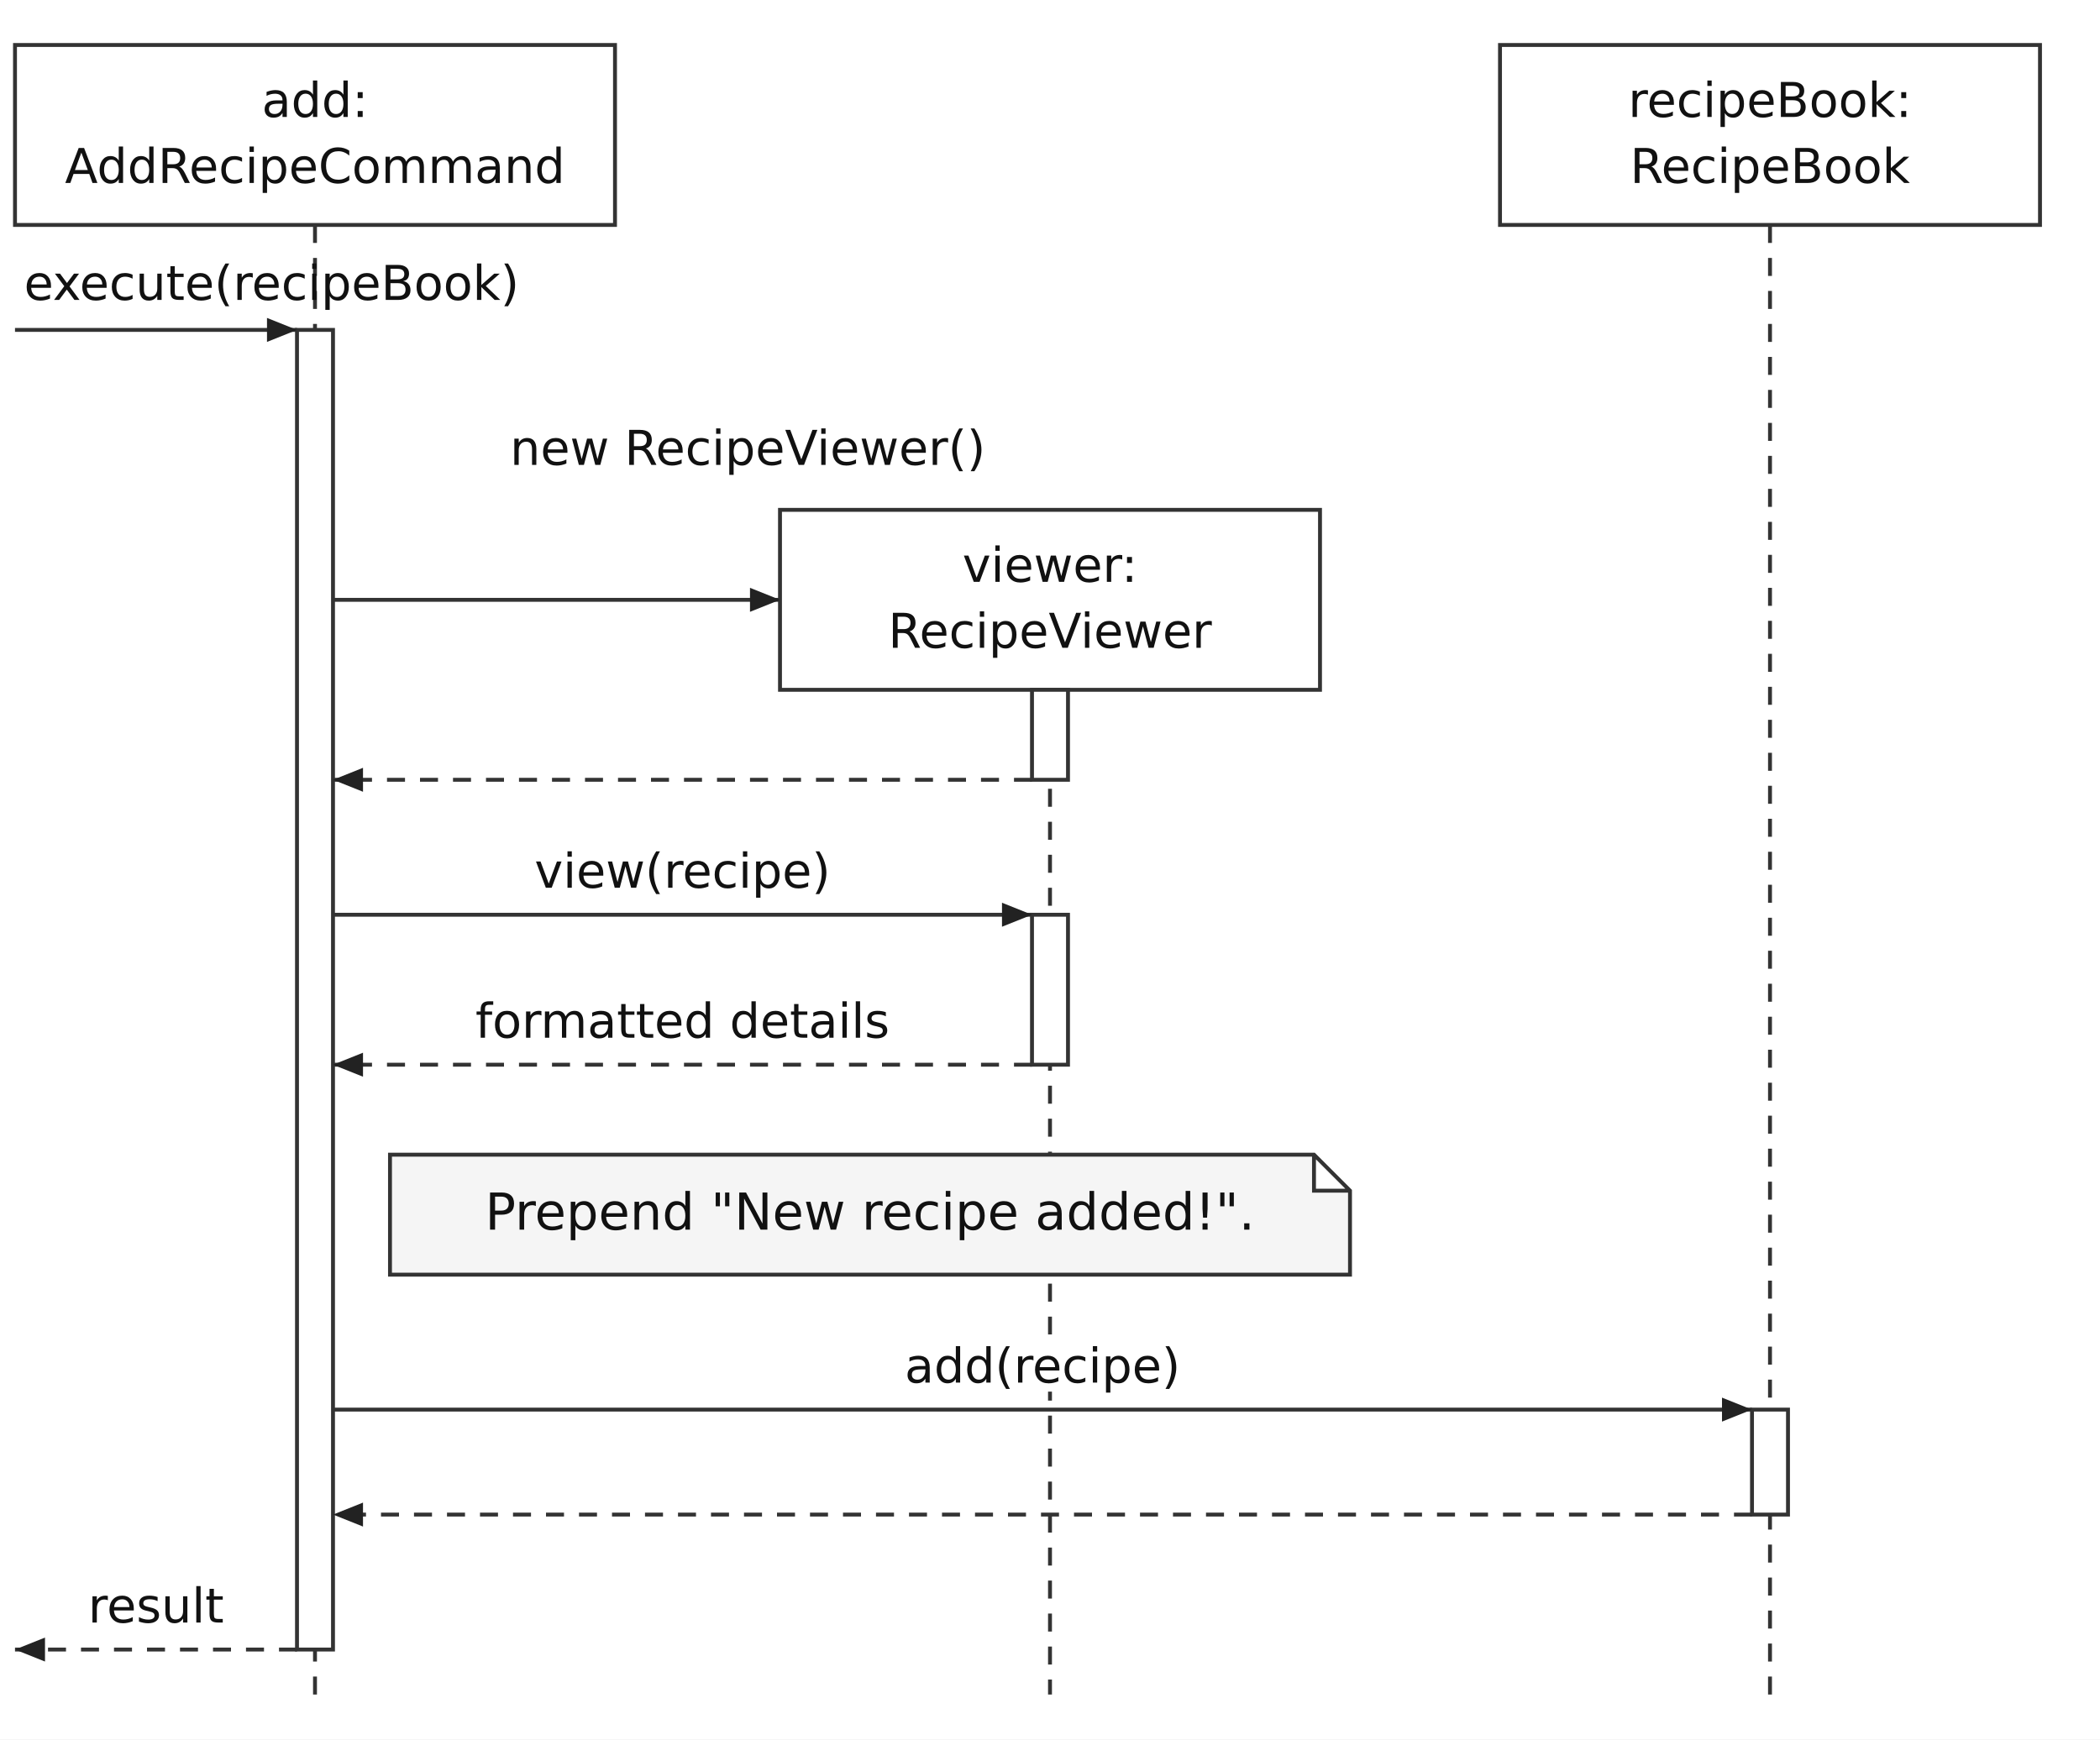
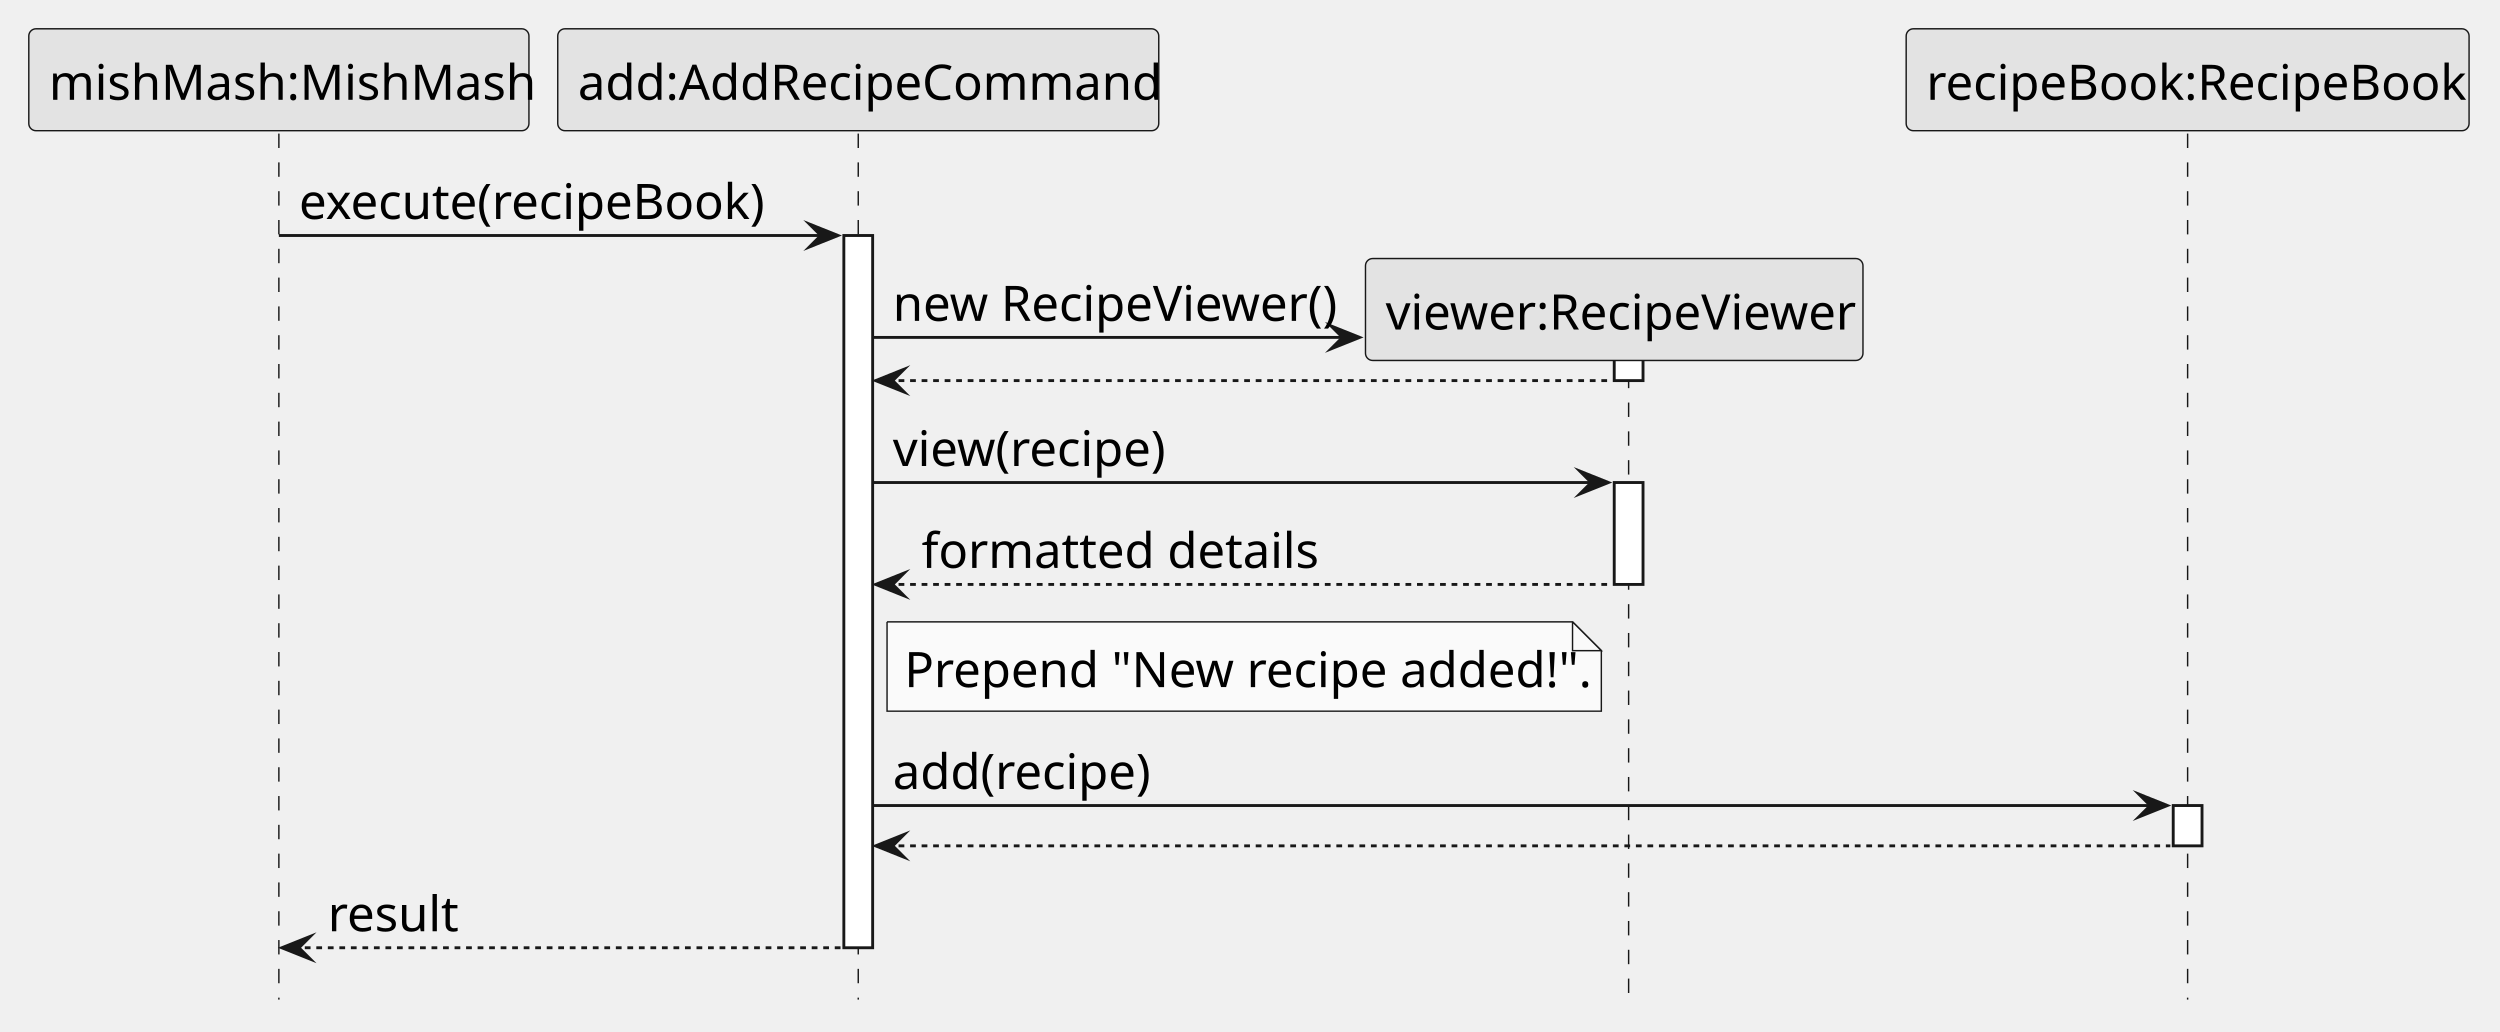
- <svg xmlns="http://www.w3.org/2000/svg" width="700" height="580" viewBox="0 0 700 580" role="img" aria-labelledby="title desc">
-   <defs>
-     <marker id="arrow" markerWidth="9" markerHeight="7" refX="8" refY="3.5" orient="auto">
-       <path d="M0,0 L8,3.5 L0,7" fill="none" stroke="#222" />
-     </marker>
-   </defs>
-   <rect width="700" height="580" fill="white" />
-   <rect x="5.0" y="15" width="200" height="60" fill="white" stroke="#333" stroke-width="1.3" />
-   <text x="105" y="39" text-anchor="middle" font-family="DejaVu Sans, sans-serif" font-size="16" font-weight="normal" fill="#111">add:</text>
-   <text x="105" y="61" text-anchor="middle" font-family="DejaVu Sans, sans-serif" font-size="16" font-weight="normal" fill="#111">AddRecipeCommand</text>
-   <line x1="105.0" y1="75.0" x2="105.0" y2="81.0" stroke="#333" stroke-width="1.3" />
-   <line x1="105.0" y1="86.0" x2="105.0" y2="92.0" stroke="#333" stroke-width="1.3" />
-   <line x1="105.0" y1="97.0" x2="105.0" y2="103.0" stroke="#333" stroke-width="1.3" />
-   <line x1="105.0" y1="108.0" x2="105.0" y2="114.0" stroke="#333" stroke-width="1.3" />
-   <line x1="105.0" y1="119.0" x2="105.0" y2="125.0" stroke="#333" stroke-width="1.3" />
-   <line x1="105.0" y1="130.0" x2="105.0" y2="136.0" stroke="#333" stroke-width="1.3" />
-   <line x1="105.0" y1="141.0" x2="105.0" y2="147.0" stroke="#333" stroke-width="1.3" />
-   <line x1="105.0" y1="152.0" x2="105.0" y2="158.0" stroke="#333" stroke-width="1.3" />
-   <line x1="105.0" y1="163.0" x2="105.0" y2="169.0" stroke="#333" stroke-width="1.3" />
-   <line x1="105.0" y1="174.0" x2="105.0" y2="180.0" stroke="#333" stroke-width="1.3" />
-   <line x1="105.0" y1="185.0" x2="105.0" y2="191.0" stroke="#333" stroke-width="1.3" />
-   <line x1="105.0" y1="196.0" x2="105.0" y2="202.0" stroke="#333" stroke-width="1.3" />
-   <line x1="105.0" y1="207.0" x2="105.0" y2="213.0" stroke="#333" stroke-width="1.3" />
-   <line x1="105.0" y1="218.0" x2="105.0" y2="224.0" stroke="#333" stroke-width="1.3" />
-   <line x1="105.0" y1="229.0" x2="105.0" y2="235.0" stroke="#333" stroke-width="1.3" />
-   <line x1="105.0" y1="240.0" x2="105.0" y2="246.0" stroke="#333" stroke-width="1.3" />
-   <line x1="105.0" y1="251.0" x2="105.0" y2="257.0" stroke="#333" stroke-width="1.3" />
-   <line x1="105.0" y1="262.0" x2="105.0" y2="268.0" stroke="#333" stroke-width="1.3" />
-   <line x1="105.0" y1="273.0" x2="105.0" y2="279.0" stroke="#333" stroke-width="1.3" />
-   <line x1="105.0" y1="284.0" x2="105.0" y2="290.0" stroke="#333" stroke-width="1.3" />
-   <line x1="105.0" y1="295.0" x2="105.0" y2="301.0" stroke="#333" stroke-width="1.3" />
-   <line x1="105.0" y1="306.0" x2="105.0" y2="312.0" stroke="#333" stroke-width="1.3" />
-   <line x1="105.0" y1="317.0" x2="105.0" y2="323.0" stroke="#333" stroke-width="1.3" />
-   <line x1="105.0" y1="328.0" x2="105.0" y2="334.0" stroke="#333" stroke-width="1.3" />
-   <line x1="105.0" y1="339.0" x2="105.0" y2="345.0" stroke="#333" stroke-width="1.3" />
-   <line x1="105.0" y1="350.0" x2="105.0" y2="356.0" stroke="#333" stroke-width="1.3" />
-   <line x1="105.0" y1="361.0" x2="105.0" y2="367.0" stroke="#333" stroke-width="1.3" />
-   <line x1="105.0" y1="372.0" x2="105.0" y2="378.0" stroke="#333" stroke-width="1.3" />
-   <line x1="105.0" y1="383.0" x2="105.0" y2="389.0" stroke="#333" stroke-width="1.3" />
-   <line x1="105.0" y1="394.0" x2="105.0" y2="400.0" stroke="#333" stroke-width="1.3" />
-   <line x1="105.0" y1="405.0" x2="105.0" y2="411.0" stroke="#333" stroke-width="1.3" />
-   <line x1="105.0" y1="416.0" x2="105.0" y2="422.0" stroke="#333" stroke-width="1.3" />
-   <line x1="105.0" y1="427.0" x2="105.0" y2="433.0" stroke="#333" stroke-width="1.3" />
-   <line x1="105.0" y1="438.0" x2="105.0" y2="444.0" stroke="#333" stroke-width="1.3" />
-   <line x1="105.0" y1="449.0" x2="105.0" y2="455.0" stroke="#333" stroke-width="1.3" />
-   <line x1="105.0" y1="460.0" x2="105.0" y2="466.0" stroke="#333" stroke-width="1.3" />
-   <line x1="105.0" y1="471.0" x2="105.0" y2="477.0" stroke="#333" stroke-width="1.3" />
-   <line x1="105.0" y1="482.0" x2="105.0" y2="488.0" stroke="#333" stroke-width="1.3" />
-   <line x1="105.0" y1="493.0" x2="105.0" y2="499.0" stroke="#333" stroke-width="1.3" />
-   <line x1="105.0" y1="504.0" x2="105.0" y2="510.0" stroke="#333" stroke-width="1.3" />
-   <line x1="105.0" y1="515.0" x2="105.0" y2="521.0" stroke="#333" stroke-width="1.3" />
-   <line x1="105.0" y1="526.0" x2="105.0" y2="532.0" stroke="#333" stroke-width="1.3" />
-   <line x1="105.0" y1="537.0" x2="105.0" y2="543.0" stroke="#333" stroke-width="1.3" />
-   <line x1="105.0" y1="548.0" x2="105.0" y2="554.0" stroke="#333" stroke-width="1.3" />
-   <line x1="105.0" y1="559.0" x2="105.0" y2="565.0" stroke="#333" stroke-width="1.3" />
-   <rect x="260.0" y="170" width="180" height="60" fill="white" stroke="#333" stroke-width="1.3" />
-   <text x="350" y="194" text-anchor="middle" font-family="DejaVu Sans, sans-serif" font-size="16" font-weight="normal" fill="#111">viewer:</text>
-   <text x="350" y="216" text-anchor="middle" font-family="DejaVu Sans, sans-serif" font-size="16" font-weight="normal" fill="#111">RecipeViewer</text>
-   <line x1="350.0" y1="230.0" x2="350.0" y2="236.0" stroke="#333" stroke-width="1.3" />
-   <line x1="350.0" y1="241.0" x2="350.0" y2="247.0" stroke="#333" stroke-width="1.3" />
-   <line x1="350.0" y1="252.0" x2="350.0" y2="258.0" stroke="#333" stroke-width="1.3" />
-   <line x1="350.0" y1="263.0" x2="350.0" y2="269.0" stroke="#333" stroke-width="1.3" />
-   <line x1="350.0" y1="274.0" x2="350.0" y2="280.0" stroke="#333" stroke-width="1.3" />
-   <line x1="350.0" y1="285.0" x2="350.0" y2="291.0" stroke="#333" stroke-width="1.3" />
-   <line x1="350.0" y1="296.0" x2="350.0" y2="302.0" stroke="#333" stroke-width="1.3" />
-   <line x1="350.0" y1="307.0" x2="350.0" y2="313.0" stroke="#333" stroke-width="1.3" />
-   <line x1="350.0" y1="318.0" x2="350.0" y2="324.0" stroke="#333" stroke-width="1.3" />
-   <line x1="350.0" y1="329.0" x2="350.0" y2="335.0" stroke="#333" stroke-width="1.3" />
-   <line x1="350.0" y1="340.0" x2="350.0" y2="346.0" stroke="#333" stroke-width="1.3" />
-   <line x1="350.0" y1="351.0" x2="350.0" y2="357.0" stroke="#333" stroke-width="1.3" />
-   <line x1="350.0" y1="362.0" x2="350.0" y2="368.0" stroke="#333" stroke-width="1.3" />
-   <line x1="350.0" y1="373.0" x2="350.0" y2="379.0" stroke="#333" stroke-width="1.3" />
-   <line x1="350.0" y1="384.0" x2="350.0" y2="390.0" stroke="#333" stroke-width="1.3" />
-   <line x1="350.0" y1="395.0" x2="350.0" y2="401.0" stroke="#333" stroke-width="1.3" />
-   <line x1="350.0" y1="406.0" x2="350.0" y2="412.0" stroke="#333" stroke-width="1.3" />
-   <line x1="350.0" y1="417.0" x2="350.0" y2="423.0" stroke="#333" stroke-width="1.3" />
-   <line x1="350.0" y1="428.0" x2="350.0" y2="434.0" stroke="#333" stroke-width="1.3" />
-   <line x1="350.0" y1="439.0" x2="350.0" y2="445.0" stroke="#333" stroke-width="1.3" />
-   <line x1="350.0" y1="450.0" x2="350.0" y2="456.0" stroke="#333" stroke-width="1.3" />
-   <line x1="350.0" y1="461.0" x2="350.0" y2="467.0" stroke="#333" stroke-width="1.3" />
-   <line x1="350.0" y1="472.0" x2="350.0" y2="478.0" stroke="#333" stroke-width="1.3" />
-   <line x1="350.0" y1="483.0" x2="350.0" y2="489.0" stroke="#333" stroke-width="1.3" />
-   <line x1="350.0" y1="494.0" x2="350.0" y2="500.0" stroke="#333" stroke-width="1.3" />
-   <line x1="350.0" y1="505.0" x2="350.0" y2="511.0" stroke="#333" stroke-width="1.3" />
-   <line x1="350.0" y1="516.0" x2="350.0" y2="522.0" stroke="#333" stroke-width="1.3" />
-   <line x1="350.0" y1="527.0" x2="350.0" y2="533.0" stroke="#333" stroke-width="1.3" />
-   <line x1="350.0" y1="538.0" x2="350.0" y2="544.0" stroke="#333" stroke-width="1.3" />
-   <line x1="350.0" y1="549.0" x2="350.0" y2="555.0" stroke="#333" stroke-width="1.3" />
-   <line x1="350.0" y1="560.0" x2="350.0" y2="565.0" stroke="#333" stroke-width="1.3" />
-   <rect x="500.0" y="15" width="180" height="60" fill="white" stroke="#333" stroke-width="1.3" />
-   <text x="590" y="39" text-anchor="middle" font-family="DejaVu Sans, sans-serif" font-size="16" font-weight="normal" fill="#111">recipeBook:</text>
-   <text x="590" y="61" text-anchor="middle" font-family="DejaVu Sans, sans-serif" font-size="16" font-weight="normal" fill="#111">RecipeBook</text>
-   <line x1="590.0" y1="75.0" x2="590.0" y2="81.0" stroke="#333" stroke-width="1.3" />
-   <line x1="590.0" y1="86.0" x2="590.0" y2="92.0" stroke="#333" stroke-width="1.3" />
-   <line x1="590.0" y1="97.0" x2="590.0" y2="103.0" stroke="#333" stroke-width="1.3" />
-   <line x1="590.0" y1="108.0" x2="590.0" y2="114.0" stroke="#333" stroke-width="1.3" />
-   <line x1="590.0" y1="119.0" x2="590.0" y2="125.0" stroke="#333" stroke-width="1.3" />
-   <line x1="590.0" y1="130.0" x2="590.0" y2="136.0" stroke="#333" stroke-width="1.3" />
-   <line x1="590.0" y1="141.0" x2="590.0" y2="147.0" stroke="#333" stroke-width="1.3" />
-   <line x1="590.0" y1="152.0" x2="590.0" y2="158.0" stroke="#333" stroke-width="1.3" />
-   <line x1="590.0" y1="163.0" x2="590.0" y2="169.0" stroke="#333" stroke-width="1.3" />
-   <line x1="590.0" y1="174.0" x2="590.0" y2="180.0" stroke="#333" stroke-width="1.3" />
-   <line x1="590.0" y1="185.0" x2="590.0" y2="191.0" stroke="#333" stroke-width="1.3" />
-   <line x1="590.0" y1="196.0" x2="590.0" y2="202.0" stroke="#333" stroke-width="1.3" />
-   <line x1="590.0" y1="207.0" x2="590.0" y2="213.0" stroke="#333" stroke-width="1.3" />
-   <line x1="590.0" y1="218.0" x2="590.0" y2="224.0" stroke="#333" stroke-width="1.3" />
-   <line x1="590.0" y1="229.0" x2="590.0" y2="235.0" stroke="#333" stroke-width="1.3" />
-   <line x1="590.0" y1="240.0" x2="590.0" y2="246.0" stroke="#333" stroke-width="1.3" />
-   <line x1="590.0" y1="251.0" x2="590.0" y2="257.0" stroke="#333" stroke-width="1.3" />
-   <line x1="590.0" y1="262.0" x2="590.0" y2="268.0" stroke="#333" stroke-width="1.3" />
-   <line x1="590.0" y1="273.0" x2="590.0" y2="279.0" stroke="#333" stroke-width="1.3" />
-   <line x1="590.0" y1="284.0" x2="590.0" y2="290.0" stroke="#333" stroke-width="1.3" />
-   <line x1="590.0" y1="295.0" x2="590.0" y2="301.0" stroke="#333" stroke-width="1.3" />
-   <line x1="590.0" y1="306.0" x2="590.0" y2="312.0" stroke="#333" stroke-width="1.3" />
-   <line x1="590.0" y1="317.0" x2="590.0" y2="323.0" stroke="#333" stroke-width="1.3" />
-   <line x1="590.0" y1="328.0" x2="590.0" y2="334.0" stroke="#333" stroke-width="1.3" />
-   <line x1="590.0" y1="339.0" x2="590.0" y2="345.0" stroke="#333" stroke-width="1.3" />
-   <line x1="590.0" y1="350.0" x2="590.0" y2="356.0" stroke="#333" stroke-width="1.3" />
-   <line x1="590.0" y1="361.0" x2="590.0" y2="367.0" stroke="#333" stroke-width="1.3" />
-   <line x1="590.0" y1="372.0" x2="590.0" y2="378.0" stroke="#333" stroke-width="1.3" />
-   <line x1="590.0" y1="383.0" x2="590.0" y2="389.0" stroke="#333" stroke-width="1.3" />
-   <line x1="590.0" y1="394.0" x2="590.0" y2="400.0" stroke="#333" stroke-width="1.3" />
-   <line x1="590.0" y1="405.0" x2="590.0" y2="411.0" stroke="#333" stroke-width="1.3" />
-   <line x1="590.0" y1="416.0" x2="590.0" y2="422.0" stroke="#333" stroke-width="1.3" />
-   <line x1="590.0" y1="427.0" x2="590.0" y2="433.0" stroke="#333" stroke-width="1.3" />
-   <line x1="590.0" y1="438.0" x2="590.0" y2="444.0" stroke="#333" stroke-width="1.3" />
-   <line x1="590.0" y1="449.0" x2="590.0" y2="455.0" stroke="#333" stroke-width="1.3" />
-   <line x1="590.0" y1="460.0" x2="590.0" y2="466.0" stroke="#333" stroke-width="1.3" />
-   <line x1="590.0" y1="471.0" x2="590.0" y2="477.0" stroke="#333" stroke-width="1.3" />
-   <line x1="590.0" y1="482.0" x2="590.0" y2="488.0" stroke="#333" stroke-width="1.3" />
-   <line x1="590.0" y1="493.0" x2="590.0" y2="499.0" stroke="#333" stroke-width="1.3" />
-   <line x1="590.0" y1="504.0" x2="590.0" y2="510.0" stroke="#333" stroke-width="1.3" />
-   <line x1="590.0" y1="515.0" x2="590.0" y2="521.0" stroke="#333" stroke-width="1.3" />
-   <line x1="590.0" y1="526.0" x2="590.0" y2="532.0" stroke="#333" stroke-width="1.3" />
-   <line x1="590.0" y1="537.0" x2="590.0" y2="543.0" stroke="#333" stroke-width="1.3" />
-   <line x1="590.0" y1="548.0" x2="590.0" y2="554.0" stroke="#333" stroke-width="1.3" />
-   <line x1="590.0" y1="559.0" x2="590.0" y2="565.0" stroke="#333" stroke-width="1.3" />
-   <rect x="99" y="110" width="12" height="440" fill="white" stroke="#333" stroke-width="1.3" />
-   <rect x="344" y="230" width="12" height="30" fill="white" stroke="#333" stroke-width="1.3" />
-   <rect x="344" y="305" width="12" height="50" fill="white" stroke="#333" stroke-width="1.3" />
-   <rect x="584" y="470" width="12" height="35" fill="white" stroke="#333" stroke-width="1.3" />
-   <text x="8" y="100" text-anchor="start" font-family="DejaVu Sans, sans-serif" font-size="16" font-weight="normal" fill="#111">execute(recipeBook)</text>
-   <line x1="5" y1="110" x2="99" y2="110" stroke="#333" stroke-width="1.3" />
-   <polygon data-uml="synchronous-call" points="99,110 89.0,106.0 89.0,114.0" fill="#222" />
-   <text x="170" y="155" text-anchor="start" font-family="DejaVu Sans, sans-serif" font-size="16" font-weight="normal" fill="#111">new RecipeViewer()</text>
-   <line x1="111" y1="200" x2="260" y2="200" stroke="#333" stroke-width="1.3" />
-   <polygon data-uml="synchronous-call" points="260,200 250.0,196.0 250.0,204.0" fill="#222" />
-   <line x1="344.0" y1="260.0" x2="338.0" y2="260.0" stroke="#333" stroke-width="1.3" />
-   <line x1="333.0" y1="260.0" x2="327.0" y2="260.0" stroke="#333" stroke-width="1.3" />
-   <line x1="322.0" y1="260.0" x2="316.0" y2="260.0" stroke="#333" stroke-width="1.3" />
-   <line x1="311.0" y1="260.0" x2="305.0" y2="260.0" stroke="#333" stroke-width="1.3" />
-   <line x1="300.0" y1="260.0" x2="294.0" y2="260.0" stroke="#333" stroke-width="1.3" />
-   <line x1="289.0" y1="260.0" x2="283.0" y2="260.0" stroke="#333" stroke-width="1.3" />
-   <line x1="278.0" y1="260.0" x2="272.0" y2="260.0" stroke="#333" stroke-width="1.3" />
-   <line x1="267.0" y1="260.0" x2="261.0" y2="260.0" stroke="#333" stroke-width="1.3" />
-   <line x1="256.0" y1="260.0" x2="250.0" y2="260.0" stroke="#333" stroke-width="1.3" />
-   <line x1="245.0" y1="260.0" x2="239.0" y2="260.0" stroke="#333" stroke-width="1.3" />
-   <line x1="234.0" y1="260.0" x2="228.0" y2="260.0" stroke="#333" stroke-width="1.3" />
-   <line x1="223.0" y1="260.0" x2="217.0" y2="260.0" stroke="#333" stroke-width="1.3" />
-   <line x1="212.0" y1="260.0" x2="206.0" y2="260.0" stroke="#333" stroke-width="1.3" />
-   <line x1="201.0" y1="260.0" x2="195.0" y2="260.0" stroke="#333" stroke-width="1.3" />
-   <line x1="190.0" y1="260.0" x2="184.0" y2="260.0" stroke="#333" stroke-width="1.3" />
-   <line x1="179.0" y1="260.0" x2="173.0" y2="260.0" stroke="#333" stroke-width="1.3" />
-   <line x1="168.0" y1="260.0" x2="162.0" y2="260.0" stroke="#333" stroke-width="1.3" />
-   <line x1="157.0" y1="260.0" x2="151.0" y2="260.0" stroke="#333" stroke-width="1.3" />
-   <line x1="146.0" y1="260.0" x2="140.0" y2="260.0" stroke="#333" stroke-width="1.3" />
-   <line x1="135.0" y1="260.0" x2="129.0" y2="260.0" stroke="#333" stroke-width="1.3" />
-   <line x1="124.0" y1="260.0" x2="118.0" y2="260.0" stroke="#333" stroke-width="1.3" />
-   <line x1="113.0" y1="260.0" x2="111.0" y2="260.0" stroke="#333" stroke-width="1.3" />
-   <polygon data-uml="return" points="111,260 121.0,264.0 121.0,256.0" fill="#222" />
-   <rect x="175.156" y="280" width="104.688" height="19" fill="white" />
-   <text x="227.5" y="296" text-anchor="middle" font-family="DejaVu Sans, sans-serif" font-size="16" font-weight="normal" fill="#111">view(recipe)</text>
-   <line x1="111" y1="305" x2="344" y2="305" stroke="#333" stroke-width="1.3" />
-   <polygon data-uml="synchronous-call" points="344,305 334.0,301.0 334.0,309.0" fill="#222" />
-   <rect x="155.43" y="330" width="144.141" height="19" fill="white" />
-   <text x="227.5" y="346" text-anchor="middle" font-family="DejaVu Sans, sans-serif" font-size="16" font-weight="normal" fill="#111">formatted details</text>
-   <line x1="344.0" y1="355.0" x2="338.0" y2="355.0" stroke="#333" stroke-width="1.3" />
-   <line x1="333.0" y1="355.0" x2="327.0" y2="355.0" stroke="#333" stroke-width="1.3" />
-   <line x1="322.0" y1="355.0" x2="316.0" y2="355.0" stroke="#333" stroke-width="1.3" />
-   <line x1="311.0" y1="355.0" x2="305.0" y2="355.0" stroke="#333" stroke-width="1.3" />
-   <line x1="300.0" y1="355.0" x2="294.0" y2="355.0" stroke="#333" stroke-width="1.3" />
-   <line x1="289.0" y1="355.0" x2="283.0" y2="355.0" stroke="#333" stroke-width="1.3" />
-   <line x1="278.0" y1="355.0" x2="272.0" y2="355.0" stroke="#333" stroke-width="1.3" />
-   <line x1="267.0" y1="355.0" x2="261.0" y2="355.0" stroke="#333" stroke-width="1.3" />
-   <line x1="256.0" y1="355.0" x2="250.0" y2="355.0" stroke="#333" stroke-width="1.3" />
-   <line x1="245.0" y1="355.0" x2="239.0" y2="355.0" stroke="#333" stroke-width="1.3" />
-   <line x1="234.0" y1="355.0" x2="228.0" y2="355.0" stroke="#333" stroke-width="1.3" />
-   <line x1="223.0" y1="355.0" x2="217.0" y2="355.0" stroke="#333" stroke-width="1.3" />
-   <line x1="212.0" y1="355.0" x2="206.0" y2="355.0" stroke="#333" stroke-width="1.3" />
-   <line x1="201.0" y1="355.0" x2="195.0" y2="355.0" stroke="#333" stroke-width="1.3" />
-   <line x1="190.0" y1="355.0" x2="184.0" y2="355.0" stroke="#333" stroke-width="1.3" />
-   <line x1="179.0" y1="355.0" x2="173.0" y2="355.0" stroke="#333" stroke-width="1.3" />
-   <line x1="168.0" y1="355.0" x2="162.0" y2="355.0" stroke="#333" stroke-width="1.3" />
-   <line x1="157.0" y1="355.0" x2="151.0" y2="355.0" stroke="#333" stroke-width="1.3" />
-   <line x1="146.0" y1="355.0" x2="140.0" y2="355.0" stroke="#333" stroke-width="1.3" />
-   <line x1="135.0" y1="355.0" x2="129.0" y2="355.0" stroke="#333" stroke-width="1.3" />
-   <line x1="124.0" y1="355.0" x2="118.0" y2="355.0" stroke="#333" stroke-width="1.3" />
-   <line x1="113.0" y1="355.0" x2="111.0" y2="355.0" stroke="#333" stroke-width="1.3" />
-   <polygon data-uml="return" points="111,355 121.0,359.0 121.0,351.0" fill="#222" />
-   <path d="M130,385 H438 L450,397 V425 H130 Z M438,385 V397 H450" fill="#f5f5f5" stroke="#333" stroke-width="1.3" />
-   <text x="290.0" y="410" text-anchor="middle" font-family="DejaVu Sans, sans-serif" font-size="17" font-weight="normal" fill="#111">Prepend "New recipe added!".</text>
-   <rect x="298.523" y="445" width="97.953" height="19" fill="white" />
-   <text x="347.5" y="461" text-anchor="middle" font-family="DejaVu Sans, sans-serif" font-size="16" font-weight="normal" fill="#111">add(recipe)</text>
-   <line x1="111" y1="470" x2="584" y2="470" stroke="#333" stroke-width="1.3" />
-   <polygon data-uml="synchronous-call" points="584,470 574.0,466.0 574.0,474.0" fill="#222" />
-   <line x1="584.0" y1="505.0" x2="578.0" y2="505.0" stroke="#333" stroke-width="1.3" />
-   <line x1="573.0" y1="505.0" x2="567.0" y2="505.0" stroke="#333" stroke-width="1.3" />
-   <line x1="562.0" y1="505.0" x2="556.0" y2="505.0" stroke="#333" stroke-width="1.3" />
-   <line x1="551.0" y1="505.0" x2="545.0" y2="505.0" stroke="#333" stroke-width="1.3" />
-   <line x1="540.0" y1="505.0" x2="534.0" y2="505.0" stroke="#333" stroke-width="1.3" />
-   <line x1="529.0" y1="505.0" x2="523.0" y2="505.0" stroke="#333" stroke-width="1.3" />
-   <line x1="518.0" y1="505.0" x2="512.0" y2="505.0" stroke="#333" stroke-width="1.3" />
-   <line x1="507.0" y1="505.0" x2="501.0" y2="505.0" stroke="#333" stroke-width="1.3" />
-   <line x1="496.0" y1="505.0" x2="490.0" y2="505.0" stroke="#333" stroke-width="1.3" />
-   <line x1="485.0" y1="505.0" x2="479.0" y2="505.0" stroke="#333" stroke-width="1.3" />
-   <line x1="474.0" y1="505.0" x2="468.0" y2="505.0" stroke="#333" stroke-width="1.3" />
-   <line x1="463.0" y1="505.0" x2="457.0" y2="505.0" stroke="#333" stroke-width="1.3" />
-   <line x1="452.0" y1="505.0" x2="446.0" y2="505.0" stroke="#333" stroke-width="1.3" />
-   <line x1="441.0" y1="505.0" x2="435.0" y2="505.0" stroke="#333" stroke-width="1.3" />
-   <line x1="430.0" y1="505.0" x2="424.0" y2="505.0" stroke="#333" stroke-width="1.3" />
-   <line x1="419.0" y1="505.0" x2="413.0" y2="505.0" stroke="#333" stroke-width="1.3" />
-   <line x1="408.0" y1="505.0" x2="402.0" y2="505.0" stroke="#333" stroke-width="1.3" />
-   <line x1="397.0" y1="505.0" x2="391.0" y2="505.0" stroke="#333" stroke-width="1.3" />
-   <line x1="386.0" y1="505.0" x2="380.0" y2="505.0" stroke="#333" stroke-width="1.3" />
-   <line x1="375.0" y1="505.0" x2="369.0" y2="505.0" stroke="#333" stroke-width="1.3" />
-   <line x1="364.0" y1="505.0" x2="358.0" y2="505.0" stroke="#333" stroke-width="1.3" />
-   <line x1="353.0" y1="505.0" x2="347.0" y2="505.0" stroke="#333" stroke-width="1.3" />
-   <line x1="342.0" y1="505.0" x2="336.0" y2="505.0" stroke="#333" stroke-width="1.3" />
-   <line x1="331.0" y1="505.0" x2="325.0" y2="505.0" stroke="#333" stroke-width="1.3" />
-   <line x1="320.0" y1="505.0" x2="314.0" y2="505.0" stroke="#333" stroke-width="1.3" />
-   <line x1="309.0" y1="505.0" x2="303.0" y2="505.0" stroke="#333" stroke-width="1.3" />
-   <line x1="298.0" y1="505.0" x2="292.0" y2="505.0" stroke="#333" stroke-width="1.3" />
-   <line x1="287.0" y1="505.0" x2="281.0" y2="505.0" stroke="#333" stroke-width="1.3" />
-   <line x1="276.0" y1="505.0" x2="270.0" y2="505.0" stroke="#333" stroke-width="1.3" />
-   <line x1="265.0" y1="505.0" x2="259.0" y2="505.0" stroke="#333" stroke-width="1.3" />
-   <line x1="254.0" y1="505.0" x2="248.0" y2="505.0" stroke="#333" stroke-width="1.3" />
-   <line x1="243.0" y1="505.0" x2="237.0" y2="505.0" stroke="#333" stroke-width="1.3" />
-   <line x1="232.0" y1="505.0" x2="226.0" y2="505.0" stroke="#333" stroke-width="1.3" />
-   <line x1="221.0" y1="505.0" x2="215.0" y2="505.0" stroke="#333" stroke-width="1.3" />
-   <line x1="210.0" y1="505.0" x2="204.0" y2="505.0" stroke="#333" stroke-width="1.3" />
-   <line x1="199.0" y1="505.0" x2="193.0" y2="505.0" stroke="#333" stroke-width="1.3" />
-   <line x1="188.0" y1="505.0" x2="182.0" y2="505.0" stroke="#333" stroke-width="1.3" />
-   <line x1="177.0" y1="505.0" x2="171.0" y2="505.0" stroke="#333" stroke-width="1.3" />
-   <line x1="166.0" y1="505.0" x2="160.0" y2="505.0" stroke="#333" stroke-width="1.3" />
-   <line x1="155.0" y1="505.0" x2="149.0" y2="505.0" stroke="#333" stroke-width="1.3" />
-   <line x1="144.0" y1="505.0" x2="138.0" y2="505.0" stroke="#333" stroke-width="1.3" />
-   <line x1="133.0" y1="505.0" x2="127.0" y2="505.0" stroke="#333" stroke-width="1.3" />
-   <line x1="122.0" y1="505.0" x2="116.0" y2="505.0" stroke="#333" stroke-width="1.3" />
-   <polygon data-uml="return" points="111,505 121.0,509.0 121.0,501.0" fill="#222" />
-   <rect x="26.352" y="525" width="51.297" height="19" fill="white" />
-   <text x="52.0" y="541" text-anchor="middle" font-family="DejaVu Sans, sans-serif" font-size="16" font-weight="normal" fill="#111">result</text>
-   <line x1="99.0" y1="550.0" x2="93.0" y2="550.0" stroke="#333" stroke-width="1.3" />
-   <line x1="88.0" y1="550.0" x2="82.0" y2="550.0" stroke="#333" stroke-width="1.3" />
-   <line x1="77.0" y1="550.0" x2="71.0" y2="550.0" stroke="#333" stroke-width="1.3" />
-   <line x1="66.0" y1="550.0" x2="60.0" y2="550.0" stroke="#333" stroke-width="1.3" />
-   <line x1="55.0" y1="550.0" x2="49.0" y2="550.0" stroke="#333" stroke-width="1.3" />
-   <line x1="44.0" y1="550.0" x2="38.0" y2="550.0" stroke="#333" stroke-width="1.3" />
-   <line x1="33.0" y1="550.0" x2="27.0" y2="550.0" stroke="#333" stroke-width="1.3" />
-   <line x1="22.0" y1="550.0" x2="16.0" y2="550.0" stroke="#333" stroke-width="1.3" />
-   <line x1="11.0" y1="550.0" x2="5.0" y2="550.0" stroke="#333" stroke-width="1.3" />
-   <polygon data-uml="return" points="5,550 15.0,554.0 15.0,546.0" fill="#222" />
+ <svg xmlns="http://www.w3.org/2000/svg" version="1.1" data-diagram-type="SEQUENCE" style="width:868px;height:358px;background:#FFFFFF;" width="868px" height="358px" viewBox="0 0 868 358" zoomAndPan="magnify" preserveAspectRatio="none" contentStyleType="text/css">
+   <defs />
+   <g font-family="sans-serif" lengthAdjust="spacing">
+     <g class="participant-lifeline" data-qualified-name="App" data-entity-uid="part1" id="part1-lifeline" data-source-line="7">
+       <g>
+         <rect x="93.324" y="46.383" width="8" height="300.68" fill="#000" fill-opacity="0" />
+         <line x1="96.824" y1="46.383" x2="96.824" y2="347.063" style="stroke:#181818;stroke-width:0.5;stroke-dasharray:5,5;" />
+       </g>
+     </g>
+     <g class="participant-lifeline" data-qualified-name="A" data-entity-uid="part2" id="part2-lifeline" data-source-line="8">
+       <g>
+         <rect x="294.484" y="46.383" width="8" height="300.68" fill="#000" fill-opacity="0" />
+         <line x1="297.984" y1="46.383" x2="297.984" y2="347.063" style="stroke:#181818;stroke-width:0.5;stroke-dasharray:5,5;" />
+       </g>
+     </g>
+     <g>
+       <rect x="292.984" y="81.766" width="10" height="247.297" fill="#FFF" style="stroke:#181818;stroke-width:1;" />
+     </g>
+     <g class="participant-lifeline" data-qualified-name="V" data-entity-uid="part3" id="part3-lifeline" data-source-line="9">
+       <g>
+         <rect x="561.959" y="89.766" width="8" height="257.297" fill="#000" fill-opacity="0" />
+         <line x1="565.459" y1="89.766" x2="565.459" y2="347.063" style="stroke:#181818;stroke-width:0.5;stroke-dasharray:5,5;" />
+       </g>
+     </g>
+     <g>
+       <rect x="560.459" y="117.148" width="10" height="15" fill="#FFF" style="stroke:#181818;stroke-width:1;" />
+     </g>
+     <g>
+       <rect x="560.459" y="167.531" width="10" height="35.383" fill="#FFF" style="stroke:#181818;stroke-width:1;" />
+     </g>
+     <g class="participant-lifeline" data-qualified-name="B" data-entity-uid="part4" id="part4-lifeline" data-source-line="10">
+       <g>
+         <rect x="756.042" y="46.383" width="8" height="300.68" fill="#000" fill-opacity="0" />
+         <line x1="759.542" y1="46.383" x2="759.542" y2="347.063" style="stroke:#181818;stroke-width:0.5;stroke-dasharray:5,5;" />
+       </g>
+     </g>
+     <g>
+       <rect x="754.542" y="279.68" width="10" height="14" fill="#FFF" style="stroke:#181818;stroke-width:1;" />
+     </g>
+     <g class="participant participant-head" data-qualified-name="App" data-entity-uid="part1" id="part1-head" data-source-line="7">
+       <rect x="10" y="10" width="173.649" height="35.383" fill="#E3E3E3" style="stroke:#181818;stroke-width:0.5;" rx="2.5" ry="2.5" />
+       <text x="17" y="34.647" fill="#000" font-size="17" textLength="159.649">mishMash:MishMash</text>
+     </g>
+     <g class="participant participant-head" data-qualified-name="A" data-entity-uid="part2" id="part2-head" data-source-line="8">
+       <rect x="193.649" y="10" width="208.67" height="35.383" fill="#E3E3E3" style="stroke:#181818;stroke-width:0.5;" rx="2.5" ry="2.5" />
+       <text x="200.649" y="34.647" fill="#000" font-size="17" textLength="194.67">add:AddRecipeCommand</text>
+     </g>
+     <g class="participant participant-head" data-qualified-name="B" data-entity-uid="part4" id="part4-head" data-source-line="10">
+       <rect x="661.823" y="10" width="195.438" height="35.383" fill="#E3E3E3" style="stroke:#181818;stroke-width:0.5;" rx="2.5" ry="2.5" />
+       <text x="668.823" y="34.647" fill="#000" font-size="17" textLength="181.438">recipeBook:RecipeBook</text>
+     </g>
+     <g class="message" data-entity-1="part1" data-entity-2="part2" id="msg1" data-source-line="11">
+       <polygon points="280.984,77.766,290.984,81.766,280.984,85.766,284.984,81.766" fill="#181818" style="stroke:#181818;stroke-width:1;stroke-linejoin:miter;stroke-miterlimit:10;" />
+       <line x1="96.824" y1="81.766" x2="286.984" y2="81.766" style="stroke:#181818;stroke-width:1;" />
+       <text x="103.824" y="76.03" fill="#000" font-size="17" textLength="155.914">execute(recipeBook)</text>
+     </g>
+     <g class="participant participant-head" data-qualified-name="V" data-entity-uid="part3" id="part3-head" data-source-line="9">
+       <rect x="474.096" y="89.766" width="172.728" height="35.383" fill="#E3E3E3" style="stroke:#181818;stroke-width:0.5;" rx="2.5" ry="2.5" />
+       <text x="481.096" y="114.413" fill="#000" font-size="17" textLength="158.728">viewer:RecipeViewer</text>
+     </g>
+     <g class="message" data-entity-1="part2" data-entity-2="part3" id="msg2" data-source-line="14">
+       <polygon points="462.096,113.148,472.096,117.148,462.096,121.148,466.096,117.148" fill="#181818" style="stroke:#181818;stroke-width:1;stroke-linejoin:miter;stroke-miterlimit:10;" />
+       <line x1="302.984" y1="117.148" x2="468.096" y2="117.148" style="stroke:#181818;stroke-width:1;" />
+       <text x="309.984" y="111.413" fill="#000" font-size="17" textLength="152.112">new RecipeViewer()</text>
+     </g>
+     <g class="message" data-entity-1="part3" data-entity-2="part2" id="msg3" data-source-line="16">
+       <polygon points="313.984,128.148,303.984,132.148,313.984,136.148,309.984,132.148" fill="#181818" style="stroke:#181818;stroke-width:1;stroke-linejoin:miter;stroke-miterlimit:10;" />
+       <line x1="307.984" y1="132.148" x2="559.459" y2="132.148" style="stroke:#181818;stroke-width:1;stroke-dasharray:2,2;" />
+     </g>
+     <g class="message" data-entity-1="part2" data-entity-2="part3" id="msg4" data-source-line="18">
+       <polygon points="548.459,163.531,558.459,167.531,548.459,171.531,552.459,167.531" fill="#181818" style="stroke:#181818;stroke-width:1;stroke-linejoin:miter;stroke-miterlimit:10;" />
+       <line x1="302.984" y1="167.531" x2="554.459" y2="167.531" style="stroke:#181818;stroke-width:1;" />
+       <text x="309.984" y="161.796" fill="#000" font-size="17" textLength="91.632">view(recipe)</text>
+     </g>
+     <g class="message" data-entity-1="part3" data-entity-2="part2" id="msg5" data-source-line="20">
+       <polygon points="313.984,198.914,303.984,202.914,313.984,206.914,309.984,202.914" fill="#181818" style="stroke:#181818;stroke-width:1;stroke-linejoin:miter;stroke-miterlimit:10;" />
+       <line x1="307.984" y1="202.914" x2="559.459" y2="202.914" style="stroke:#181818;stroke-width:1;stroke-dasharray:2,2;" />
+       <text x="319.984" y="197.179" fill="#000" font-size="17" textLength="125.674">formatted details</text>
+     </g>
+     <path d="M307.984,215.914 L307.984,246.914 L555.984,246.914 L555.984,225.914 L545.984,215.914 L307.984,215.914" style="stroke:#181818;stroke-width:0.5;" fill="#FAFAFA" />
+     <path d="M545.984,215.914 L545.984,225.914 L555.984,225.914 L545.984,215.914" style="stroke:#181818;stroke-width:0.5;" fill="#FAFAFA" />
+     <text x="313.984" y="238.562" fill="#000" font-size="17" textLength="227.541">Prepend "New recipe added!".</text>
+     <g class="message" data-entity-1="part2" data-entity-2="part4" id="msg6" data-source-line="23">
+       <polygon points="742.542,275.68,752.542,279.68,742.542,283.68,746.542,279.68" fill="#181818" style="stroke:#181818;stroke-width:1;stroke-linejoin:miter;stroke-miterlimit:10;" />
+       <line x1="302.984" y1="279.68" x2="748.542" y2="279.68" style="stroke:#181818;stroke-width:1;" />
+       <text x="309.984" y="273.944" fill="#000" font-size="17" textLength="85.988">add(recipe)</text>
+     </g>
+     <g class="message" data-entity-1="part4" data-entity-2="part2" id="msg7" data-source-line="25">
+       <polygon points="313.984,289.68,303.984,293.68,313.984,297.68,309.984,293.68" fill="#181818" style="stroke:#181818;stroke-width:1;stroke-linejoin:miter;stroke-miterlimit:10;" />
+       <line x1="307.984" y1="293.68" x2="753.542" y2="293.68" style="stroke:#181818;stroke-width:1;stroke-dasharray:2,2;" />
+     </g>
+     <g class="message" data-entity-1="part2" data-entity-2="part1" id="msg8" data-source-line="27">
+       <polygon points="107.824,325.063,97.824,329.063,107.824,333.063,103.824,329.063" fill="#181818" style="stroke:#181818;stroke-width:1;stroke-linejoin:miter;stroke-miterlimit:10;" />
+       <line x1="101.824" y1="329.063" x2="291.984" y2="329.063" style="stroke:#181818;stroke-width:1;stroke-dasharray:2,2;" />
+       <text x="113.824" y="323.327" fill="#000" font-size="17" textLength="41.57">result</text>
+     </g>
+   </g>
</svg>
